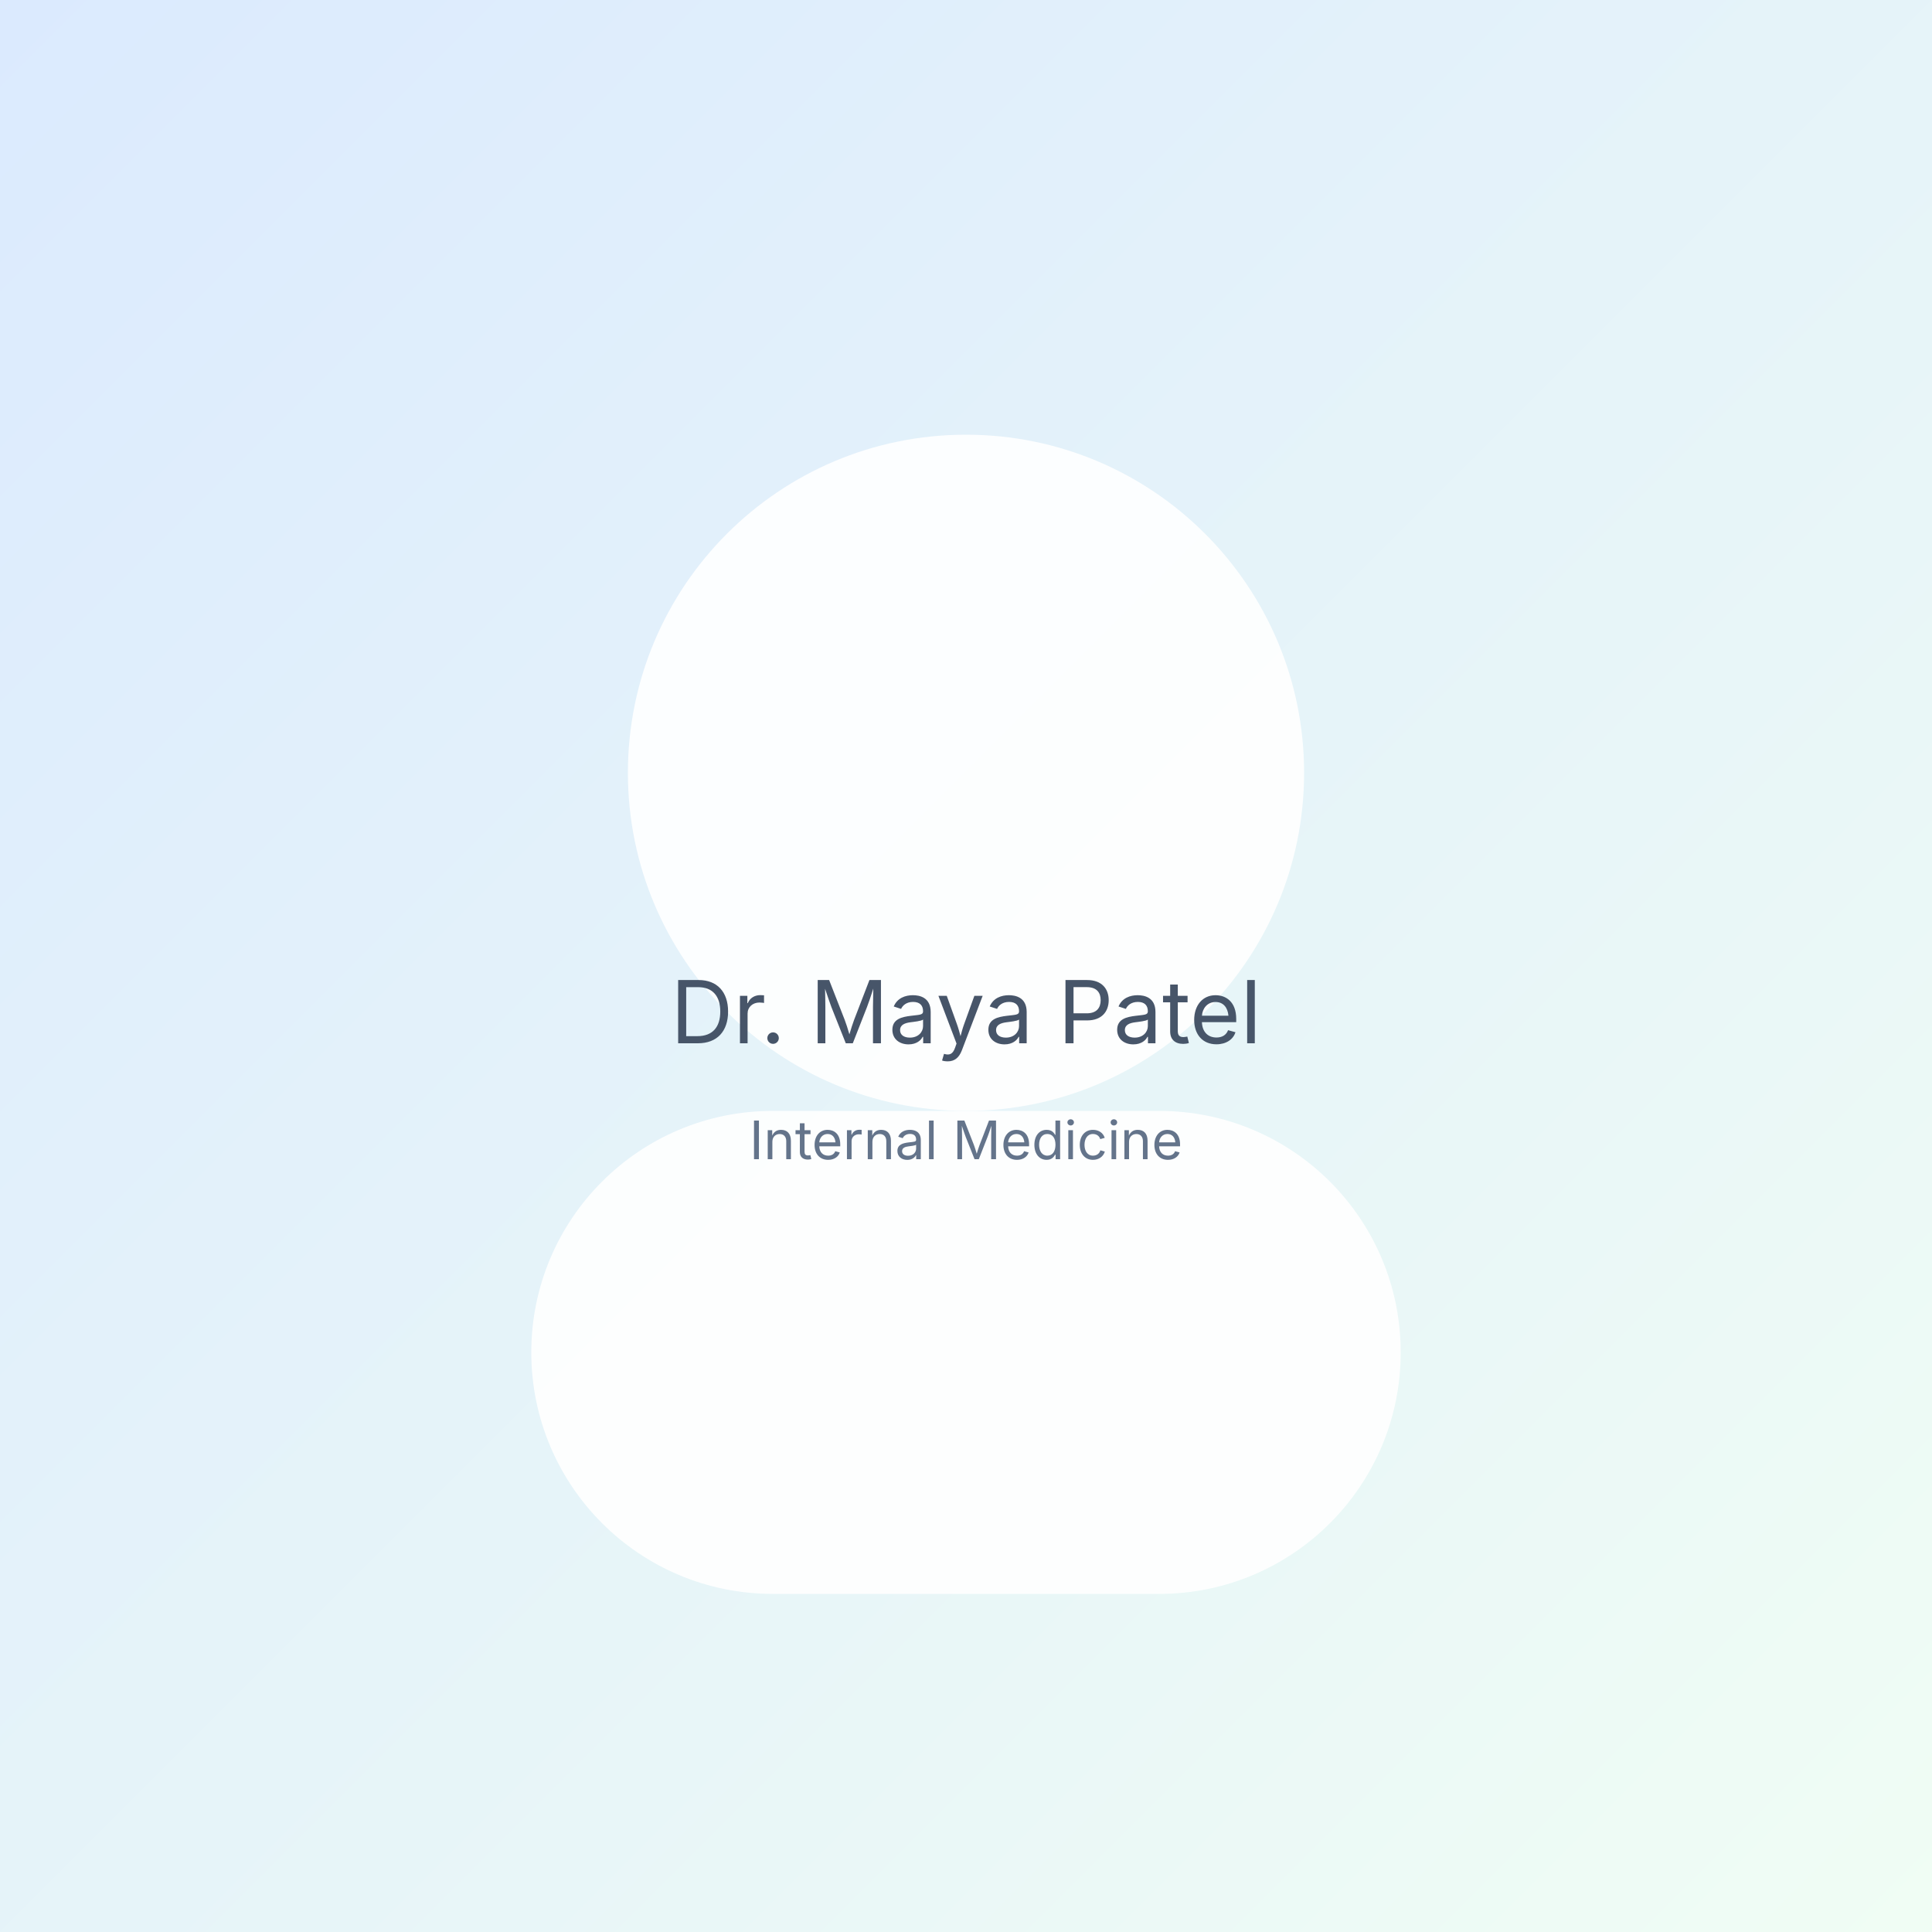
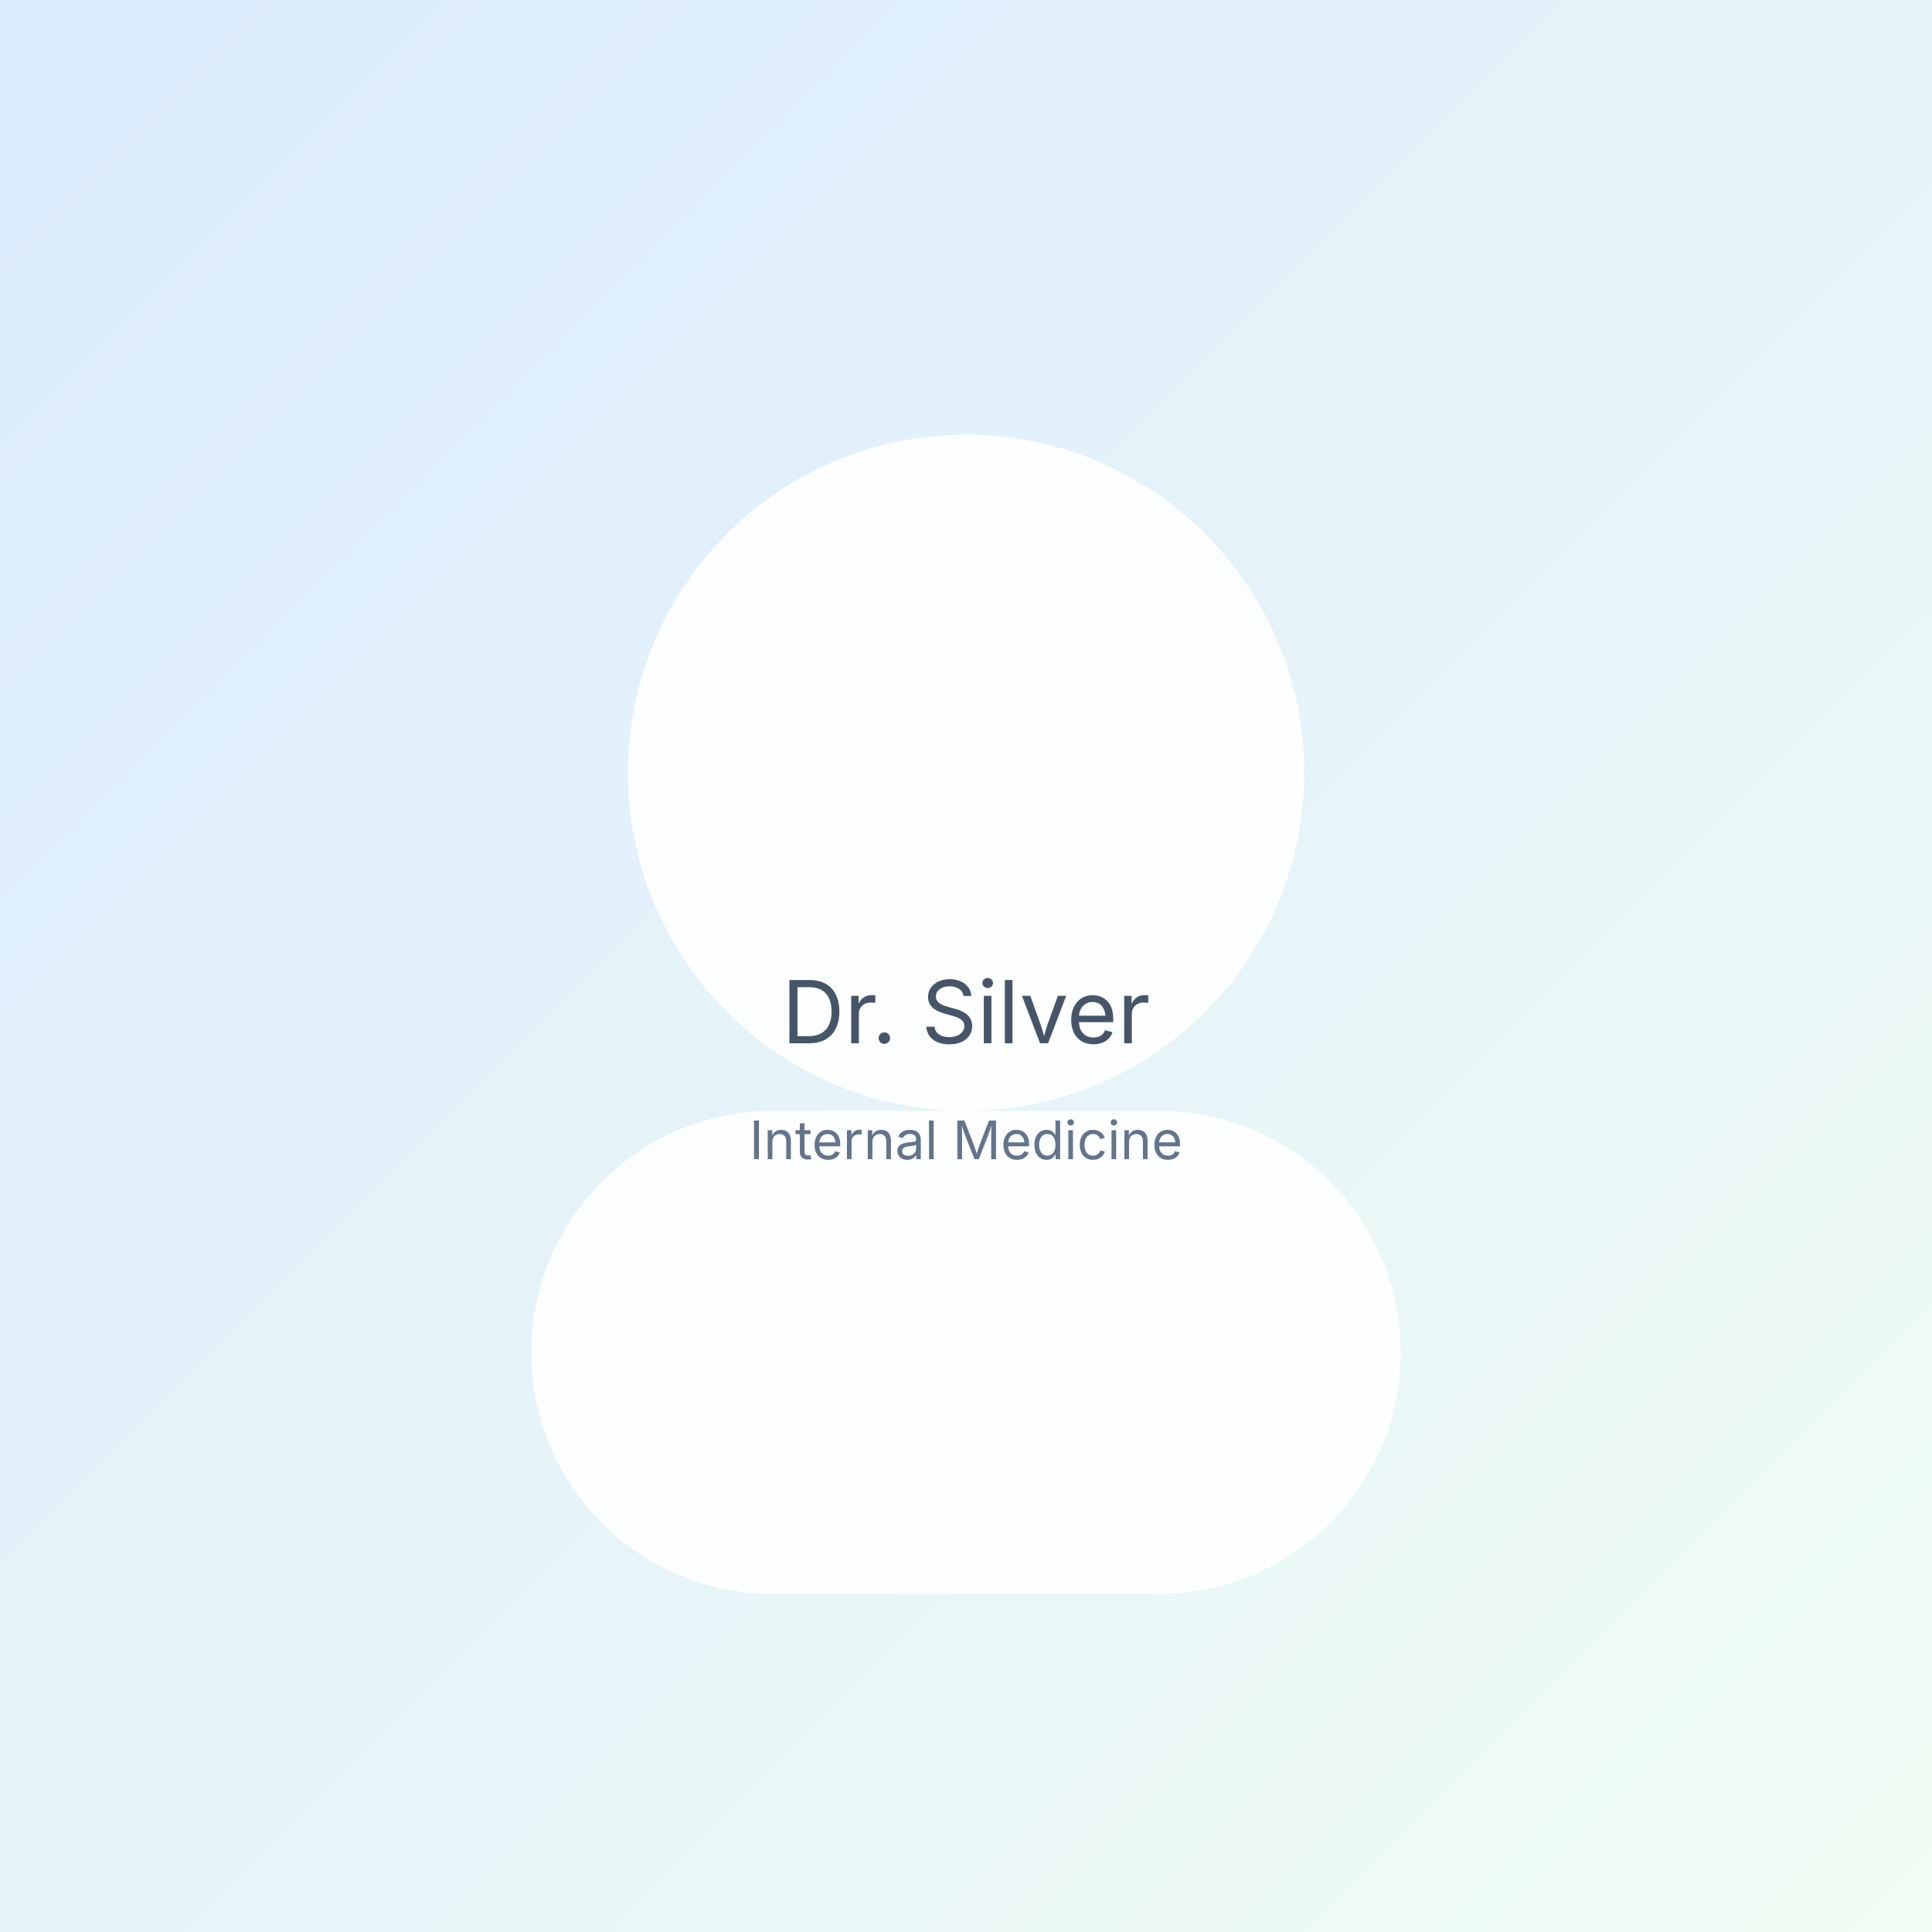
<svg xmlns="http://www.w3.org/2000/svg" width="800" height="800" viewBox="0 0 800 800">
  <defs>
    <linearGradient id="bg" x1="0" y1="0" x2="1" y2="1">
      <stop offset="0%" stop-color="#dbeafe" />
      <stop offset="100%" stop-color="#f0fdf4" />
    </linearGradient>
  </defs>
  <rect width="800" height="800" fill="url(#bg)" />
  <circle cx="400" cy="320" r="140" fill="#ffffff" opacity="0.9" />
  <rect x="220" y="460" width="360" height="200" rx="100" fill="#ffffff" opacity="0.9" />
-   <text x="50%" y="54%" text-anchor="middle" font-family="Inter, Arial" font-size="36" fill="#475569">Dr. Maya Patel</text>
+   <text x="50%" y="54%" text-anchor="middle" font-family="Inter, Arial" font-size="36" fill="#475569">Dr. Silver</text>
  <text x="50%" y="60%" text-anchor="middle" font-family="Inter, Arial" font-size="22" fill="#64748b">Internal Medicine</text>
</svg>
